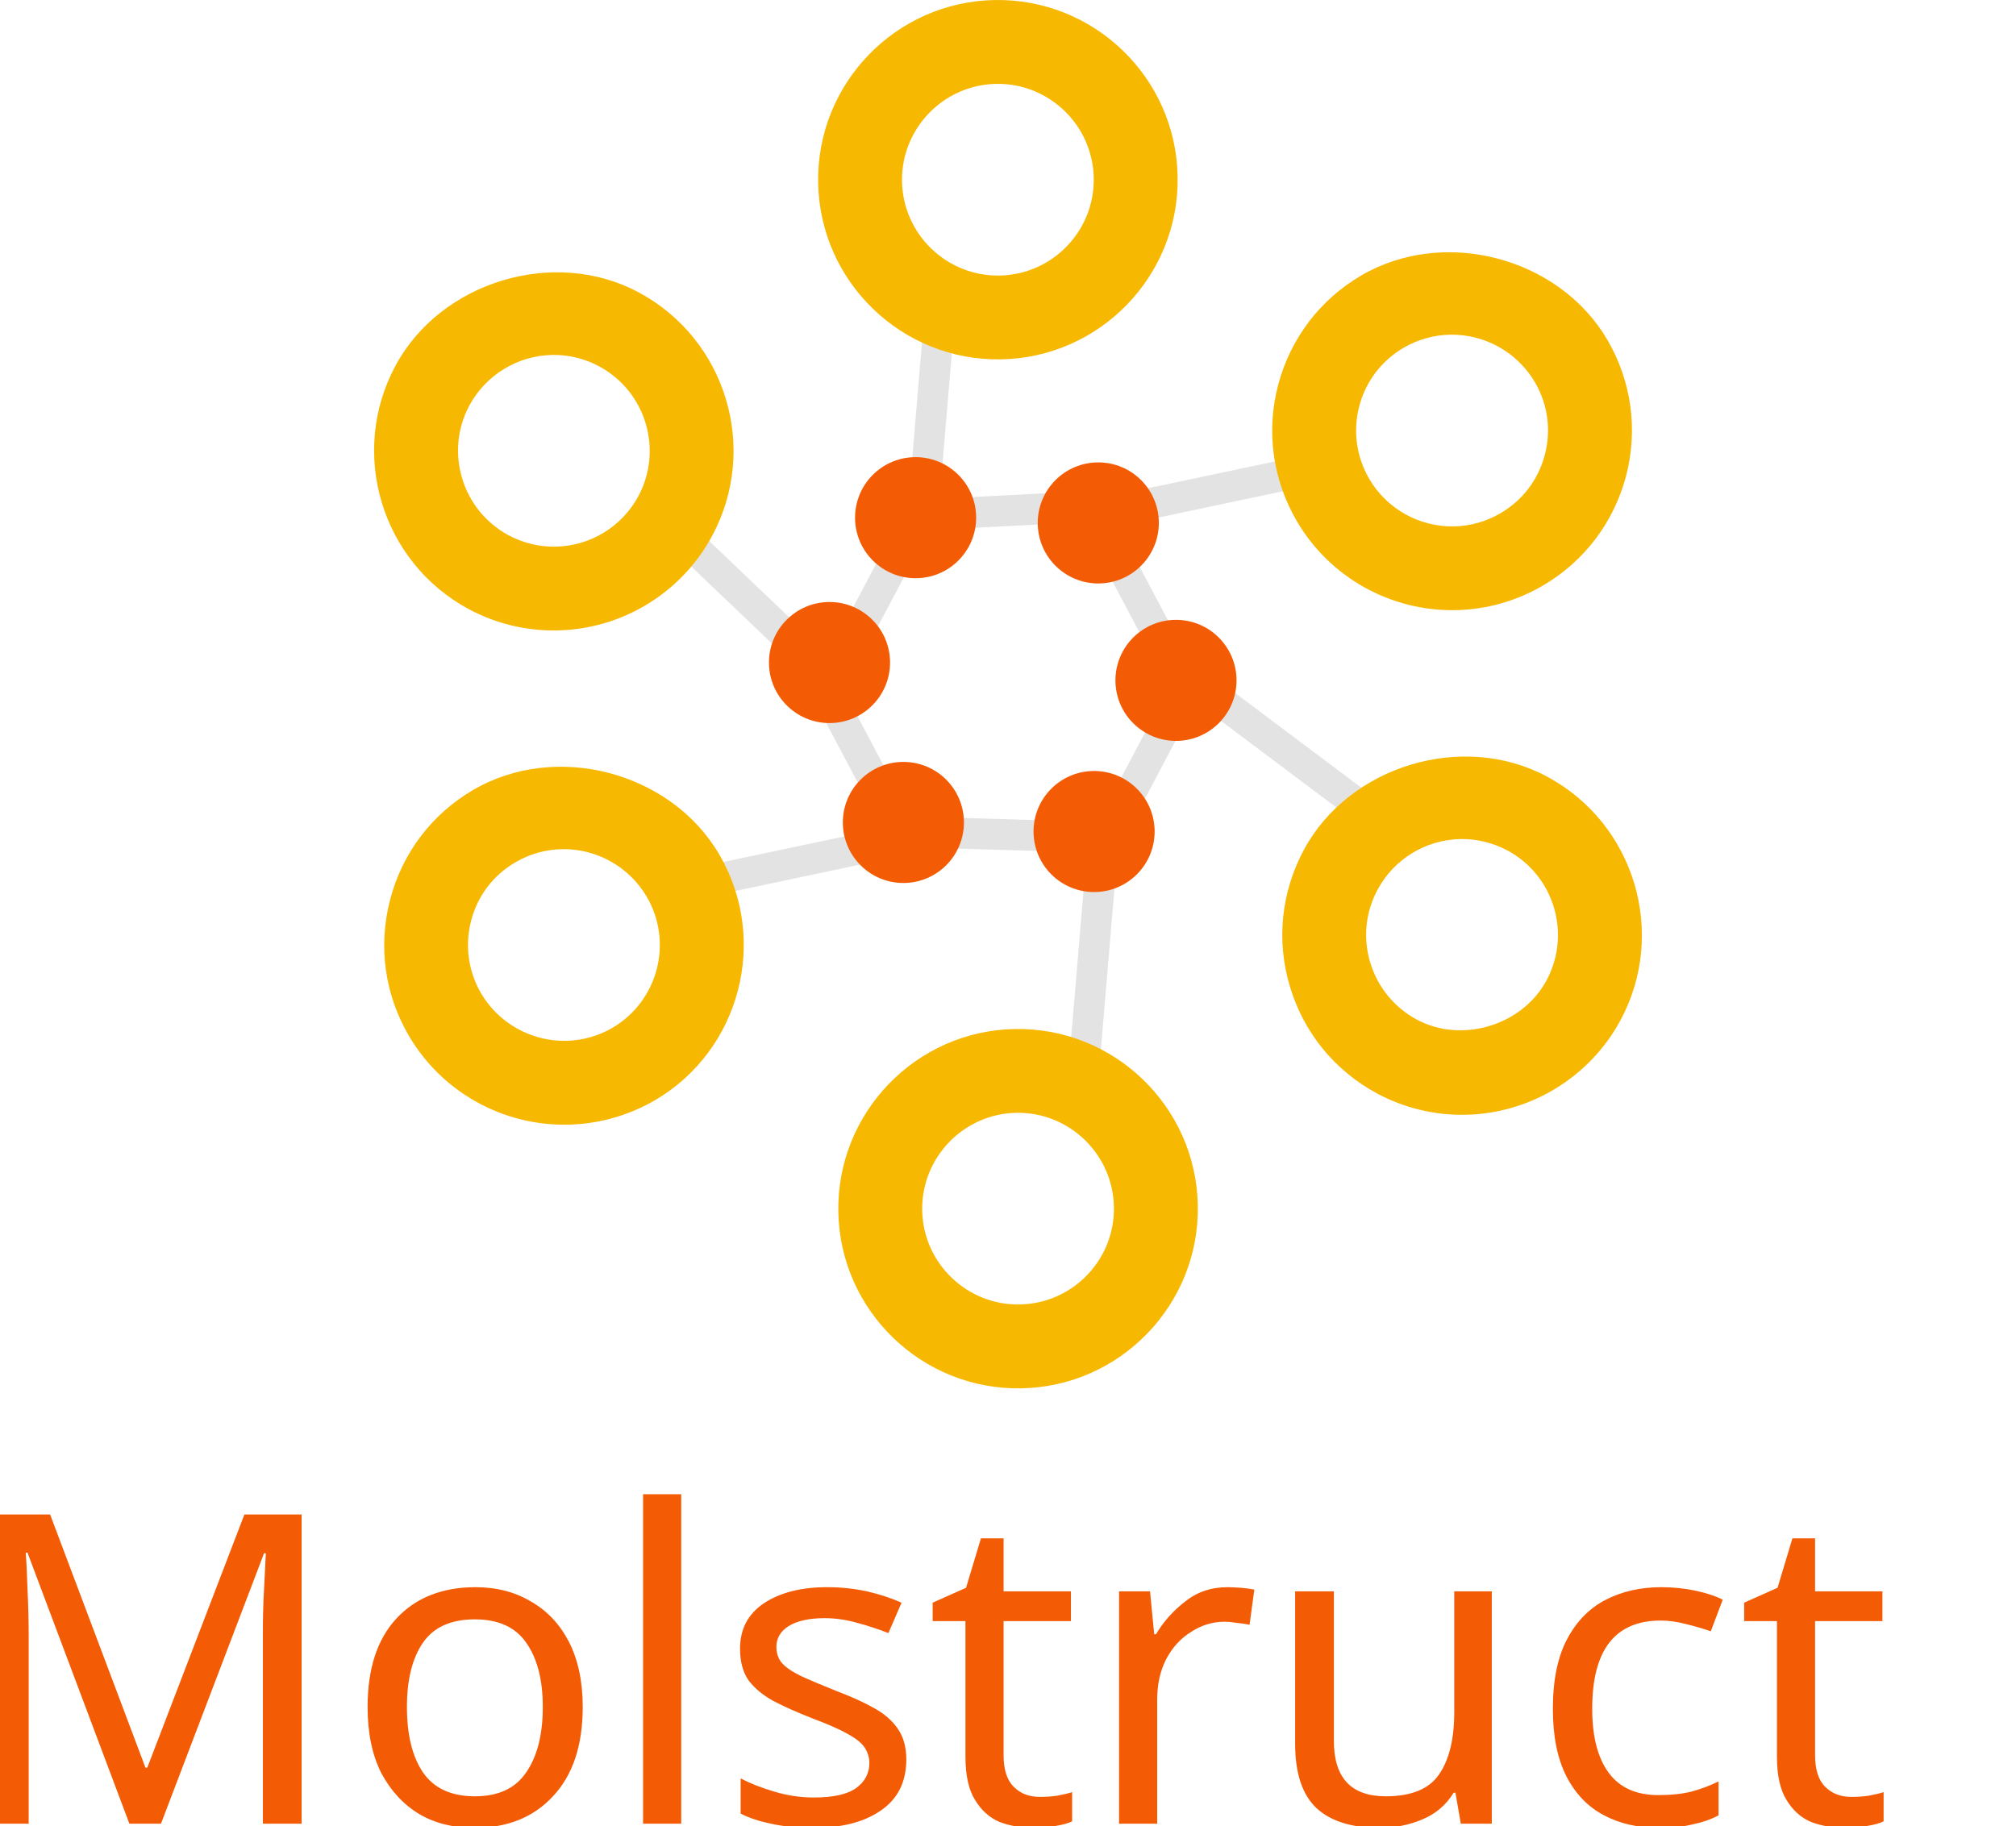
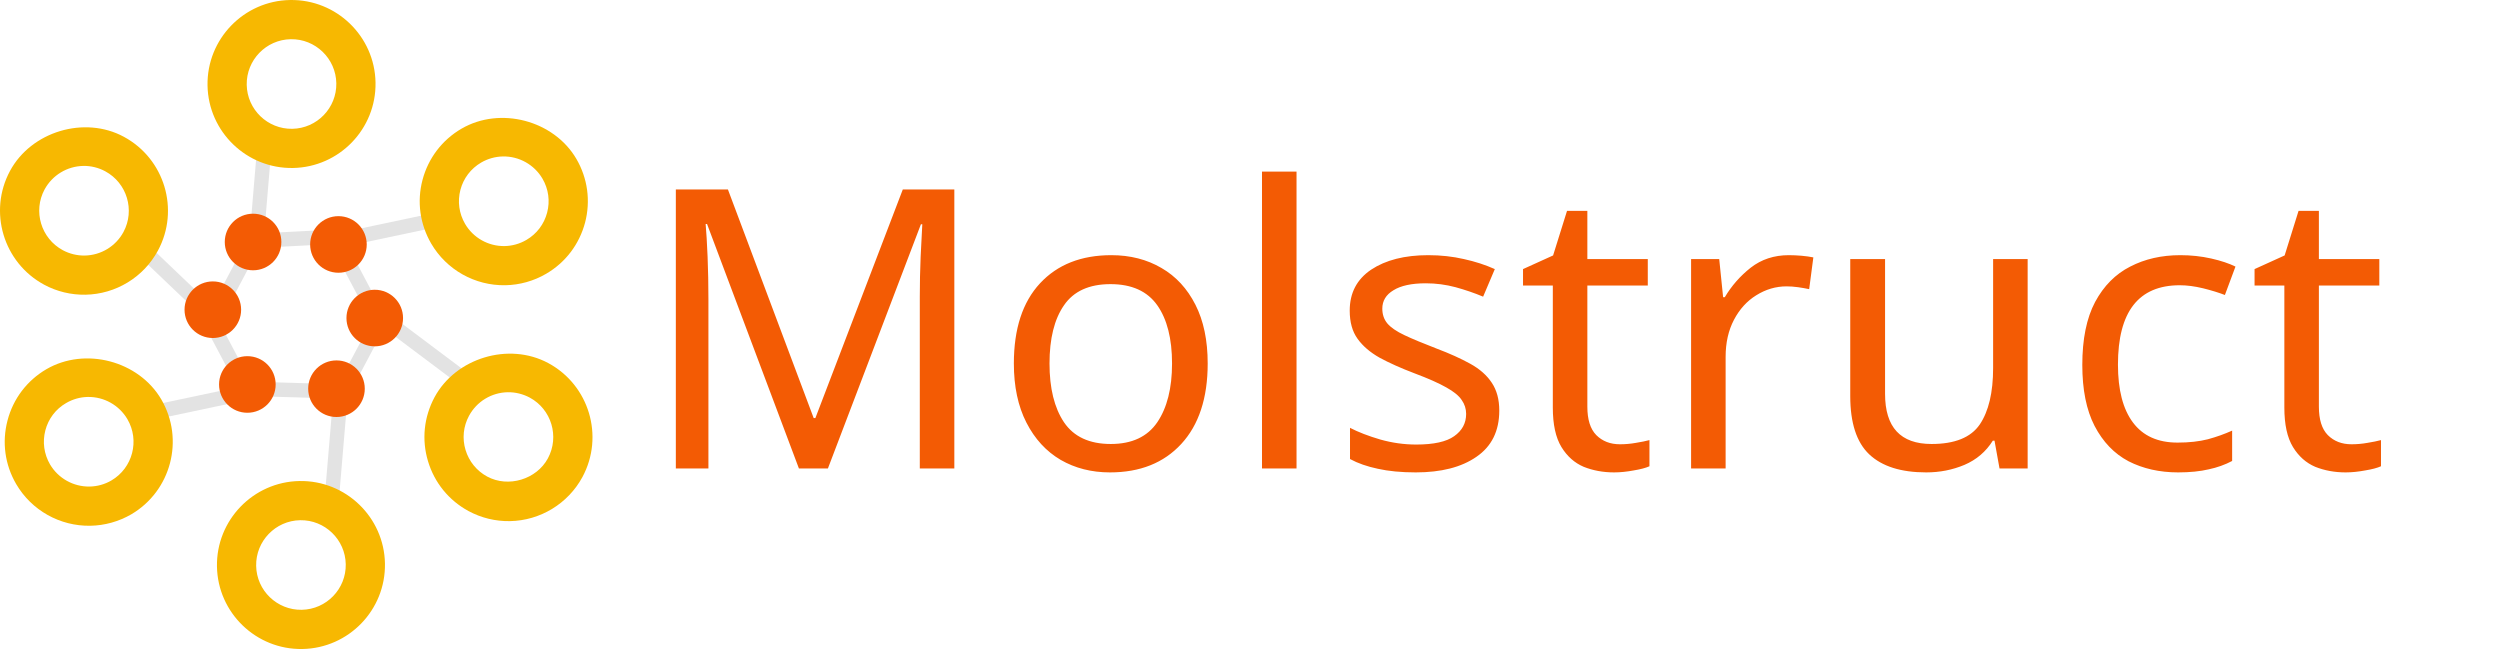
- <svg xmlns="http://www.w3.org/2000/svg" id="svg1026" version="1.1" viewBox="0 0 52.86 47.887" height="47.887mm" width="52.86mm">
+ <svg xmlns="http://www.w3.org/2000/svg" id="svg1026" version="1.1" viewBox="0 0 140.263 36.413" height="36.413mm" width="140.263mm">
  <defs id="defs1020">
    <linearGradient x1="19.012" y1="6.891" x2="30.975" y2="6.891" id="linearGradientSke8x21bd189" gradientTransform="scale(1.000084,0.9999164)" gradientUnits="userSpaceOnUse">
      <stop offset="0%" stop-color="#f7b801" id="stop1384" />
      <stop offset="100%" stop-color="#f7b801" id="stop1386" />
    </linearGradient>
    <linearGradient x1="19.012" y1="41.122" x2="30.975" y2="41.122" id="linearGradientSke8x21bd18c" gradientTransform="scale(1.000084,0.9999164)" gradientUnits="userSpaceOnUse">
      <stop offset="0%" stop-color="#f7b801" id="stop1389" />
      <stop offset="100%" stop-color="#f7b801" id="stop1391" />
    </linearGradient>
    <linearGradient x1="4.085" y1="15.671" x2="16.025" y2="15.671" id="linearGradientSke8x21bd18f" gradientTransform="scale(1.001754,0.9982493)" gradientUnits="userSpaceOnUse">
      <stop offset="0%" stop-color="#f7b801" id="stop1394" />
      <stop offset="100%" stop-color="#f7b801" id="stop1396" />
    </linearGradient>
    <linearGradient x1="33.875" y1="32.466" x2="45.819" y2="32.466" id="linearGradientSke8x21bd18i" gradientTransform="scale(1.001832,0.9981716)" gradientUnits="userSpaceOnUse">
      <stop offset="0%" stop-color="#f7b801" id="stop1399" />
      <stop offset="100%" stop-color="#f7b801" id="stop1401" />
    </linearGradient>
    <linearGradient x1="33.859" y1="15.688" x2="45.803" y2="15.688" id="linearGradientSke8x21bd18l" gradientTransform="scale(1.002357,0.9976488)" gradientUnits="userSpaceOnUse">
      <stop offset="0%" stop-color="#f7b801" id="stop1404" />
      <stop offset="100%" stop-color="#f7b801" id="stop1406" />
    </linearGradient>
    <linearGradient x1="4.083" y1="32.469" x2="16.024" y2="32.469" id="linearGradientSke8x21bd18o" gradientTransform="scale(1.00203,0.9979744)" gradientUnits="userSpaceOnUse">
      <stop offset="0%" stop-color="#f7b801" id="stop1409" />
      <stop offset="100%" stop-color="#f7b801" id="stop1411" />
    </linearGradient>
-     <linearGradient x1="-91.514" y1="-91.95" x2="94.881" y2="-91.95" id="linearGradientSke8x21bd124" gradientTransform="matrix(0.2835911,0,0,0.04475983,176.4155,132.7315)" gradientUnits="userSpaceOnUse">
+     <linearGradient x1="-91.514" y1="-91.95" x2="94.881" y2="-91.95" id="linearGradientSke8x21bd124" gradientTransform="matrix(0.5470672,0,0,0.08634488,88.39203,26.23195)" gradientUnits="userSpaceOnUse">
      <stop offset="0%" stop-color="#f35b04" id="stop1059" />
      <stop offset="100%" stop-color="#f35b04" id="stop1061" />
    </linearGradient>
  </defs>
-   <g transform="translate(-150.4629,-84.9269)" id="layer1">
-     <g transform="matrix(0.2645833,0,0,0.2645833,147.6186,84.9269)" id="g1093">
-       <rect style="opacity:1;fill:#e3e3e3;fill-opacity:1;stroke:none;stroke-width:0.733;stroke-miterlimit:4;stroke-dasharray:none;stroke-opacity:1" id="rect1759-6-5-0-6-3-4-9-2" width="3.324" height="20.694" x="52.571" y="-100.278" transform="matrix(0.9966229,-0.08211465,-0.467927,-0.8837671,0,0)" />
-       <rect style="opacity:1;fill:#e3e3e3;fill-opacity:1;stroke:none;stroke-width:0.733;stroke-miterlimit:4;stroke-dasharray:none;stroke-opacity:1" id="rect1759-6-5-0-6-3-4-9" width="3.324" height="20.694" x="86.994" y="-85.335" transform="matrix(0.9966229,-0.08211465,-0.467927,-0.8837671,0,0)" />
-       <rect style="opacity:1;fill:#e3e3e3;fill-opacity:1;stroke:none;stroke-width:0.733;stroke-miterlimit:4;stroke-dasharray:none;stroke-opacity:1" id="rect1759-6-5-0-6-3-4" width="3.324" height="20.694" x="-159.725" y="-80.936" transform="matrix(-0.9966229,-0.08211465,0.467927,-0.8837671,0,0)" />
-       <rect style="opacity:1;fill:#e3e3e3;fill-opacity:1;stroke:none;stroke-width:0.733;stroke-miterlimit:4;stroke-dasharray:none;stroke-opacity:1" id="rect1759-6-5-0-6-3" width="3.324" height="20.694" x="-125.586" y="-65.717" transform="matrix(-0.9966229,-0.08211465,0.467927,-0.8837671,0,0)" />
-       <rect style="opacity:1;fill:#e3e3e3;fill-opacity:1;stroke:none;stroke-width:0.733;stroke-miterlimit:4;stroke-dasharray:none;stroke-opacity:1" id="rect1759-6-5-0-64" width="3.324" height="20.694" x="84.755" y="-91.078" transform="matrix(0.3664315,0.930445,-0.999563,-0.02956133,0,0)" />
-       <rect style="opacity:1;fill:#e3e3e3;fill-opacity:1;stroke:none;stroke-width:0.733;stroke-miterlimit:4;stroke-dasharray:none;stroke-opacity:1" id="rect1759-6-5-0-79" width="3.324" height="20.694" x="59.588" y="-93.607" transform="matrix(0.4410473,0.8974839,-0.9986468,0.05200526,0,0)" />
-       <rect style="opacity:1;fill:#e3e3e3;fill-opacity:1;stroke:none;stroke-width:0.733;stroke-miterlimit:4;stroke-dasharray:none;stroke-opacity:1" id="rect1759-6-5-0-6" width="3.324" height="20.694" x="-27.183" y="-176.818" transform="matrix(-0.2368339,0.9715502,-0.7997953,-0.6002728,0,0)" />
-       <rect style="opacity:1;fill:#e3e3e3;fill-opacity:1;stroke:none;stroke-width:0.733;stroke-miterlimit:4;stroke-dasharray:none;stroke-opacity:1" id="rect1759-6-5-0-7" width="3.324" height="20.694" x="-18.649" y="-117.573" transform="matrix(-0.3497073,0.936859,-0.7234601,-0.6903662,0,0)" />
-       <rect style="opacity:1;fill:#e3e3e3;fill-opacity:1;stroke:none;stroke-width:0.726;stroke-miterlimit:4;stroke-dasharray:none;stroke-opacity:1" id="rect1759-6-8" width="3.182" height="21.174" x="109.658" y="-74.08" transform="matrix(0.9757779,-0.2187637,0.08396537,-0.9964687,0,0)" />
-       <rect style="opacity:1;fill:#e3e3e3;fill-opacity:1;stroke:none;stroke-width:0.733;stroke-miterlimit:4;stroke-dasharray:none;stroke-opacity:1" id="rect1759-6-5-0" width="3.324" height="20.694" x="79.541" y="-96.305" transform="matrix(0.5754477,0.8178386,-0.9783601,0.2069094,0,0)" />
-       <rect style="opacity:1;fill:#e3e3e3;fill-opacity:1;stroke:none;stroke-width:0.733;stroke-miterlimit:4;stroke-dasharray:none;stroke-opacity:1" id="rect1759-6-5" width="3.324" height="20.694" x="109.501" y="-36.568" transform="matrix(0.5754477,0.8178386,-0.9783601,0.2069094,0,0)" />
-       <rect style="opacity:1;fill:#e3e3e3;fill-opacity:1;stroke:none;stroke-width:0.726;stroke-miterlimit:4;stroke-dasharray:none;stroke-opacity:1" id="rect1759-6" width="3.182" height="21.174" x="131.163" y="-137.62" transform="matrix(0.9757779,-0.2187637,0.08396537,-0.9964687,0,0)" />
-       <path transform="matrix(2.9777,-0.052,0.052,2.9777,34.85247,-1.404226)" id="path1548" style="opacity:1;fill:url(#linearGradientSke8x21bd189);stroke:none" d="m 24.995,0.909 c -3.297,0 -5.981,2.681 -5.981,5.981 0,3.299 2.685,5.981 5.981,5.981 3.3,0 5.983,-2.683 5.983,-5.981 10e-4,-3.3 -2.683,-5.981 -5.983,-5.981 z m 0,9.172 c -1.757,0 -3.19,-1.43 -3.19,-3.19 0,-1.758 1.434,-3.191 3.19,-3.191 1.759,0 3.191,1.433 3.191,3.191 0.001,1.76 -1.431,3.19 -3.191,3.19 z" />
-       <path transform="matrix(2.9777,-0.052,0.052,2.9777,35.07256,-1.32792)" id="path1564" style="opacity:1;fill:url(#linearGradientSke8x21bd18c);stroke:none" d="m 24.995,35.138 c -3.297,0 -5.981,2.685 -5.981,5.982 0,3.299 2.685,5.98 5.981,5.98 3.3,0 5.983,-2.682 5.983,-5.98 10e-4,-3.298 -2.683,-5.982 -5.983,-5.982 z m 0,9.17 c -1.757,0 -3.19,-1.43 -3.19,-3.188 0,-1.76 1.434,-3.192 3.19,-3.192 1.759,0 3.191,1.433 3.191,3.192 0.001,1.758 -1.431,3.188 -3.191,3.188 z" />
-       <path transform="matrix(2.9777,-0.052,0.052,2.9777,34.82769,-1.310263)" id="path1580" style="opacity:1;fill:url(#linearGradientSke8x21bd18f);stroke:none" d="m 7.146,20.84 c 0.894,0.503 1.905,0.763 2.924,0.763 v 0 c 2.159,0 4.16,-1.167 5.217,-3.051 1.617,-2.877 0.59,-6.53 -2.286,-8.145 C 10.219,8.84 6.417,9.92 4.858,12.692 3.242,15.566 4.269,19.222 7.146,20.84 Z m 0.146,-6.779 c 0.567,-1.004 1.633,-1.629 2.789,-1.629 0.541,0 1.079,0.141 1.555,0.41 1.534,0.863 2.081,2.81 1.221,4.344 -0.564,1.005 -1.63,1.628 -2.785,1.628 v 0 c -0.541,0 -1.08,-0.141 -1.554,-0.406 C 6.979,17.542 6.432,15.592 7.292,14.061 Z" />
-       <path transform="matrix(2.9777,-0.052,0.052,2.9777,35.08943,-1.667079)" id="path1596" style="opacity:1;fill:url(#linearGradientSke8x21bd18i);stroke:none" d="m 42.85,27.167 c -2.793,-1.569 -6.591,-0.479 -8.144,2.288 -0.779,1.396 -0.978,3.004 -0.544,4.544 0.431,1.542 1.438,2.819 2.827,3.603 0.895,0.502 1.903,0.766 2.927,0.766 2.162,0 4.162,-1.17 5.223,-3.053 1.613,-2.877 0.59,-6.53 -2.289,-8.148 z m -0.149,6.779 c -0.829,1.48 -2.855,2.061 -4.344,1.221 -0.742,-0.418 -1.277,-1.102 -1.509,-1.921 -0.232,-0.82 -0.129,-1.684 0.29,-2.426 0.563,-1.004 1.629,-1.631 2.788,-1.631 0.539,0 1.08,0.144 1.557,0.409 1.534,0.863 2.081,2.812 1.218,4.348 z" />
-       <path transform="matrix(2.9777,-0.052,0.052,2.9777,34.9541,-1.784786)" id="path1612" style="opacity:1;fill:url(#linearGradientSke8x21bd18l);stroke:none" d="m 36.998,10.413 c -1.392,0.781 -2.397,2.06 -2.833,3.596 -0.434,1.539 -0.238,3.15 0.541,4.544 1.058,1.887 3.061,3.056 5.223,3.056 1.019,0 2.033,-0.264 2.923,-0.766 1.393,-0.78 2.396,-2.058 2.834,-3.596 0.431,-1.539 0.238,-3.154 -0.541,-4.545 C 43.589,9.931 39.788,8.85 36.998,10.413 Z m 5.998,6.08 c -0.23,0.817 -0.764,1.5 -1.51,1.917 -0.477,0.269 -1.018,0.41 -1.558,0.41 -1.155,0 -2.222,-0.624 -2.787,-1.629 -0.416,-0.743 -0.52,-1.606 -0.29,-2.428 0.23,-0.817 0.767,-1.499 1.509,-1.916 0.474,-0.267 1.014,-0.409 1.559,-0.409 1.155,0 2.224,0.628 2.787,1.627 0.419,0.746 0.523,1.606 0.29,2.428 z" />
-       <path transform="matrix(2.9777,-0.052,0.052,2.9777,34.96124,-2.219128)" id="path1628" style="opacity:1;fill:url(#linearGradientSke8x21bd18o);stroke:none" d="m 7.146,27.164 c -1.392,0.782 -2.397,2.06 -2.828,3.598 -0.434,1.539 -0.242,3.153 0.541,4.547 1.058,1.883 3.058,3.053 5.226,3.053 1.018,0 2.026,-0.263 2.921,-0.76 2.875,-1.616 3.899,-5.272 2.286,-8.146 -1.556,-2.772 -5.355,-3.854 -8.146,-2.292 z m 4.49,8.001 c -0.477,0.268 -1.015,0.405 -1.555,0.405 -1.155,0 -2.226,-0.625 -2.792,-1.626 -0.416,-0.744 -0.52,-1.605 -0.291,-2.428 0.229,-0.82 0.764,-1.504 1.511,-1.918 0.474,-0.267 1.011,-0.409 1.552,-0.409 1.158,0 2.226,0.627 2.793,1.631 0.863,1.536 0.315,3.484 -1.218,4.345 z" />
-       <circle style="opacity:1;fill:#f35b04;fill-opacity:1;stroke:none;stroke-width:0.9;stroke-miterlimit:4;stroke-dasharray:none;stroke-opacity:1" id="path2055-7" cx="119.174" cy="82.426" r="6" />
-       <circle style="opacity:1;fill:#f35b04;fill-opacity:1;stroke:none;stroke-width:0.9;stroke-miterlimit:4;stroke-dasharray:none;stroke-opacity:1" id="path2055-0" cx="127.29" cy="67.443" r="6" />
-       <circle style="opacity:1;fill:#f35b04;fill-opacity:1;stroke:none;stroke-width:0.9;stroke-miterlimit:4;stroke-dasharray:none;stroke-opacity:1" id="path2055-0-9" cx="119.59" cy="51.836" r="6" />
-       <circle style="opacity:1;fill:#f35b04;fill-opacity:1;stroke:none;stroke-width:0.9;stroke-miterlimit:4;stroke-dasharray:none;stroke-opacity:1" id="path2055-0-5" cx="92.954" cy="65.675" r="6" />
-       <circle style="opacity:1;fill:#f35b04;fill-opacity:1;stroke:none;stroke-width:0.9;stroke-miterlimit:4;stroke-dasharray:none;stroke-opacity:1" id="path2055-0-4" cx="101.486" cy="51.316" r="6" />
-       <circle style="opacity:1;fill:#f35b04;fill-opacity:1;stroke:none;stroke-width:0.9;stroke-miterlimit:4;stroke-dasharray:none;stroke-opacity:1" id="path2055-7-0" cx="100.276" cy="81.527" r="6" />
-     </g>
-     <text xml:space="preserve" style="font-style:normal;font-weight:normal;font-size:11.366px;line-height:1.25;font-family:sans-serif;letter-spacing:0px;word-spacing:0px;fill:#f35b04;fill-opacity:1;stroke:none;stroke-width:0.284" x="149.167" y="132.757" id="text56">
-       <tspan id="tspan54" x="149.167" y="132.757" style="font-style:normal;font-variant:normal;font-weight:normal;font-stretch:normal;font-family:Montserrat;-inkscape-font-specification:Montserrat;fill:#f35b04;fill-opacity:1;stroke-width:0.284">Molstruct</tspan>
-     </text>
+   <g id="g1093" transform="matrix(0.2645833,0,0,0.2645833,-12.65321,-5.0624514e-8)">
+     <rect transform="matrix(0.9966229,-0.08211465,-0.467927,-0.8837671,0,0)" y="-100.278" x="52.571" height="20.694" width="3.324" id="rect1759-6-5-0-6-3-4-9-2" style="opacity:1;fill:#e3e3e3;fill-opacity:1;stroke:none;stroke-width:0.733;stroke-miterlimit:4;stroke-dasharray:none;stroke-opacity:1" />
+     <rect transform="matrix(0.9966229,-0.08211465,-0.467927,-0.8837671,0,0)" y="-85.335" x="86.994" height="20.694" width="3.324" id="rect1759-6-5-0-6-3-4-9" style="opacity:1;fill:#e3e3e3;fill-opacity:1;stroke:none;stroke-width:0.733;stroke-miterlimit:4;stroke-dasharray:none;stroke-opacity:1" />
+     <rect transform="matrix(-0.9966229,-0.08211465,0.467927,-0.8837671,0,0)" y="-80.936" x="-159.725" height="20.694" width="3.324" id="rect1759-6-5-0-6-3-4" style="opacity:1;fill:#e3e3e3;fill-opacity:1;stroke:none;stroke-width:0.733;stroke-miterlimit:4;stroke-dasharray:none;stroke-opacity:1" />
+     <rect transform="matrix(-0.9966229,-0.08211465,0.467927,-0.8837671,0,0)" y="-65.717" x="-125.586" height="20.694" width="3.324" id="rect1759-6-5-0-6-3" style="opacity:1;fill:#e3e3e3;fill-opacity:1;stroke:none;stroke-width:0.733;stroke-miterlimit:4;stroke-dasharray:none;stroke-opacity:1" />
+     <rect transform="matrix(0.3664315,0.930445,-0.999563,-0.02956133,0,0)" y="-91.078" x="84.755" height="20.694" width="3.324" id="rect1759-6-5-0-64" style="opacity:1;fill:#e3e3e3;fill-opacity:1;stroke:none;stroke-width:0.733;stroke-miterlimit:4;stroke-dasharray:none;stroke-opacity:1" />
+     <rect transform="matrix(0.4410473,0.8974839,-0.9986468,0.05200526,0,0)" y="-93.607" x="59.588" height="20.694" width="3.324" id="rect1759-6-5-0-79" style="opacity:1;fill:#e3e3e3;fill-opacity:1;stroke:none;stroke-width:0.733;stroke-miterlimit:4;stroke-dasharray:none;stroke-opacity:1" />
+     <rect transform="matrix(-0.2368339,0.9715502,-0.7997953,-0.6002728,0,0)" y="-176.818" x="-27.183" height="20.694" width="3.324" id="rect1759-6-5-0-6" style="opacity:1;fill:#e3e3e3;fill-opacity:1;stroke:none;stroke-width:0.733;stroke-miterlimit:4;stroke-dasharray:none;stroke-opacity:1" />
+     <rect transform="matrix(-0.3497073,0.936859,-0.7234601,-0.6903662,0,0)" y="-117.573" x="-18.649" height="20.694" width="3.324" id="rect1759-6-5-0-7" style="opacity:1;fill:#e3e3e3;fill-opacity:1;stroke:none;stroke-width:0.733;stroke-miterlimit:4;stroke-dasharray:none;stroke-opacity:1" />
+     <rect transform="matrix(0.9757779,-0.2187637,0.08396537,-0.9964687,0,0)" y="-74.08" x="109.658" height="21.174" width="3.182" id="rect1759-6-8" style="opacity:1;fill:#e3e3e3;fill-opacity:1;stroke:none;stroke-width:0.726;stroke-miterlimit:4;stroke-dasharray:none;stroke-opacity:1" />
+     <rect transform="matrix(0.5754477,0.8178386,-0.9783601,0.2069094,0,0)" y="-96.305" x="79.541" height="20.694" width="3.324" id="rect1759-6-5-0" style="opacity:1;fill:#e3e3e3;fill-opacity:1;stroke:none;stroke-width:0.733;stroke-miterlimit:4;stroke-dasharray:none;stroke-opacity:1" />
+     <rect transform="matrix(0.5754477,0.8178386,-0.9783601,0.2069094,0,0)" y="-36.568" x="109.501" height="20.694" width="3.324" id="rect1759-6-5" style="opacity:1;fill:#e3e3e3;fill-opacity:1;stroke:none;stroke-width:0.733;stroke-miterlimit:4;stroke-dasharray:none;stroke-opacity:1" />
+     <rect transform="matrix(0.9757779,-0.2187637,0.08396537,-0.9964687,0,0)" y="-137.62" x="131.163" height="21.174" width="3.182" id="rect1759-6" style="opacity:1;fill:#e3e3e3;fill-opacity:1;stroke:none;stroke-width:0.726;stroke-miterlimit:4;stroke-dasharray:none;stroke-opacity:1" />
+     <path d="m 24.995,0.909 c -3.297,0 -5.981,2.681 -5.981,5.981 0,3.299 2.685,5.981 5.981,5.981 3.3,0 5.983,-2.683 5.983,-5.981 10e-4,-3.3 -2.683,-5.981 -5.983,-5.981 z m 0,9.172 c -1.757,0 -3.19,-1.43 -3.19,-3.19 0,-1.758 1.434,-3.191 3.19,-3.191 1.759,0 3.191,1.433 3.191,3.191 0.001,1.76 -1.431,3.19 -3.191,3.19 z" style="opacity:1;fill:url(#linearGradientSke8x21bd189);stroke:none" id="path1548" transform="matrix(2.9777,-0.052,0.052,2.9777,34.85247,-1.404226)" />
+     <path d="m 24.995,35.138 c -3.297,0 -5.981,2.685 -5.981,5.982 0,3.299 2.685,5.98 5.981,5.98 3.3,0 5.983,-2.682 5.983,-5.98 10e-4,-3.298 -2.683,-5.982 -5.983,-5.982 z m 0,9.17 c -1.757,0 -3.19,-1.43 -3.19,-3.188 0,-1.76 1.434,-3.192 3.19,-3.192 1.759,0 3.191,1.433 3.191,3.192 0.001,1.758 -1.431,3.188 -3.191,3.188 z" style="opacity:1;fill:url(#linearGradientSke8x21bd18c);stroke:none" id="path1564" transform="matrix(2.9777,-0.052,0.052,2.9777,35.07256,-1.32792)" />
+     <path d="m 7.146,20.84 c 0.894,0.503 1.905,0.763 2.924,0.763 v 0 c 2.159,0 4.16,-1.167 5.217,-3.051 1.617,-2.877 0.59,-6.53 -2.286,-8.145 C 10.219,8.84 6.417,9.92 4.858,12.692 3.242,15.566 4.269,19.222 7.146,20.84 Z m 0.146,-6.779 c 0.567,-1.004 1.633,-1.629 2.789,-1.629 0.541,0 1.079,0.141 1.555,0.41 1.534,0.863 2.081,2.81 1.221,4.344 -0.564,1.005 -1.63,1.628 -2.785,1.628 v 0 c -0.541,0 -1.08,-0.141 -1.554,-0.406 C 6.979,17.542 6.432,15.592 7.292,14.061 Z" style="opacity:1;fill:url(#linearGradientSke8x21bd18f);stroke:none" id="path1580" transform="matrix(2.9777,-0.052,0.052,2.9777,34.82769,-1.310263)" />
+     <path d="m 42.85,27.167 c -2.793,-1.569 -6.591,-0.479 -8.144,2.288 -0.779,1.396 -0.978,3.004 -0.544,4.544 0.431,1.542 1.438,2.819 2.827,3.603 0.895,0.502 1.903,0.766 2.927,0.766 2.162,0 4.162,-1.17 5.223,-3.053 1.613,-2.877 0.59,-6.53 -2.289,-8.148 z m -0.149,6.779 c -0.829,1.48 -2.855,2.061 -4.344,1.221 -0.742,-0.418 -1.277,-1.102 -1.509,-1.921 -0.232,-0.82 -0.129,-1.684 0.29,-2.426 0.563,-1.004 1.629,-1.631 2.788,-1.631 0.539,0 1.08,0.144 1.557,0.409 1.534,0.863 2.081,2.812 1.218,4.348 z" style="opacity:1;fill:url(#linearGradientSke8x21bd18i);stroke:none" id="path1596" transform="matrix(2.9777,-0.052,0.052,2.9777,35.08943,-1.667079)" />
+     <path d="m 36.998,10.413 c -1.392,0.781 -2.397,2.06 -2.833,3.596 -0.434,1.539 -0.238,3.15 0.541,4.544 1.058,1.887 3.061,3.056 5.223,3.056 1.019,0 2.033,-0.264 2.923,-0.766 1.393,-0.78 2.396,-2.058 2.834,-3.596 0.431,-1.539 0.238,-3.154 -0.541,-4.545 C 43.589,9.931 39.788,8.85 36.998,10.413 Z m 5.998,6.08 c -0.23,0.817 -0.764,1.5 -1.51,1.917 -0.477,0.269 -1.018,0.41 -1.558,0.41 -1.155,0 -2.222,-0.624 -2.787,-1.629 -0.416,-0.743 -0.52,-1.606 -0.29,-2.428 0.23,-0.817 0.767,-1.499 1.509,-1.916 0.474,-0.267 1.014,-0.409 1.559,-0.409 1.155,0 2.224,0.628 2.787,1.627 0.419,0.746 0.523,1.606 0.29,2.428 z" style="opacity:1;fill:url(#linearGradientSke8x21bd18l);stroke:none" id="path1612" transform="matrix(2.9777,-0.052,0.052,2.9777,34.9541,-1.784786)" />
+     <path d="m 7.146,27.164 c -1.392,0.782 -2.397,2.06 -2.828,3.598 -0.434,1.539 -0.242,3.153 0.541,4.547 1.058,1.883 3.058,3.053 5.226,3.053 1.018,0 2.026,-0.263 2.921,-0.76 2.875,-1.616 3.899,-5.272 2.286,-8.146 -1.556,-2.772 -5.355,-3.854 -8.146,-2.292 z m 4.49,8.001 c -0.477,0.268 -1.015,0.405 -1.555,0.405 -1.155,0 -2.226,-0.625 -2.792,-1.626 -0.416,-0.744 -0.52,-1.605 -0.291,-2.428 0.229,-0.82 0.764,-1.504 1.511,-1.918 0.474,-0.267 1.011,-0.409 1.552,-0.409 1.158,0 2.226,0.627 2.793,1.631 0.863,1.536 0.315,3.484 -1.218,4.345 z" style="opacity:1;fill:url(#linearGradientSke8x21bd18o);stroke:none" id="path1628" transform="matrix(2.9777,-0.052,0.052,2.9777,34.96124,-2.219128)" />
+     <circle r="6" cy="82.426" cx="119.174" id="path2055-7" style="opacity:1;fill:#f35b04;fill-opacity:1;stroke:none;stroke-width:0.9;stroke-miterlimit:4;stroke-dasharray:none;stroke-opacity:1" />
+     <circle r="6" cy="67.443" cx="127.29" id="path2055-0" style="opacity:1;fill:#f35b04;fill-opacity:1;stroke:none;stroke-width:0.9;stroke-miterlimit:4;stroke-dasharray:none;stroke-opacity:1" />
+     <circle r="6" cy="51.836" cx="119.59" id="path2055-0-9" style="opacity:1;fill:#f35b04;fill-opacity:1;stroke:none;stroke-width:0.9;stroke-miterlimit:4;stroke-dasharray:none;stroke-opacity:1" />
+     <circle r="6" cy="65.675" cx="92.954" id="path2055-0-5" style="opacity:1;fill:#f35b04;fill-opacity:1;stroke:none;stroke-width:0.9;stroke-miterlimit:4;stroke-dasharray:none;stroke-opacity:1" />
+     <circle r="6" cy="51.316" cx="101.486" id="path2055-0-4" style="opacity:1;fill:#f35b04;fill-opacity:1;stroke:none;stroke-width:0.9;stroke-miterlimit:4;stroke-dasharray:none;stroke-opacity:1" />
+     <circle r="6" cy="81.527" cx="100.276" id="path2055-7-0" style="opacity:1;fill:#f35b04;fill-opacity:1;stroke:none;stroke-width:0.9;stroke-miterlimit:4;stroke-dasharray:none;stroke-opacity:1" />
  </g>
+   <text xml:space="preserve" style="font-style:normal;font-weight:normal;font-size:21.926px;line-height:1.25;font-family:sans-serif;letter-spacing:0px;word-spacing:0px;fill:#f35b04;fill-opacity:1;stroke:none;stroke-width:0.548" x="35.793" y="26.286" id="text56">
+     <tspan id="tspan54" x="35.793" y="26.286" style="font-style:normal;font-variant:normal;font-weight:normal;font-stretch:normal;font-family:Montserrat;-inkscape-font-specification:Montserrat;fill:#f35b04;fill-opacity:1;stroke-width:0.548">Molstruct</tspan>
+   </text>
</svg>
